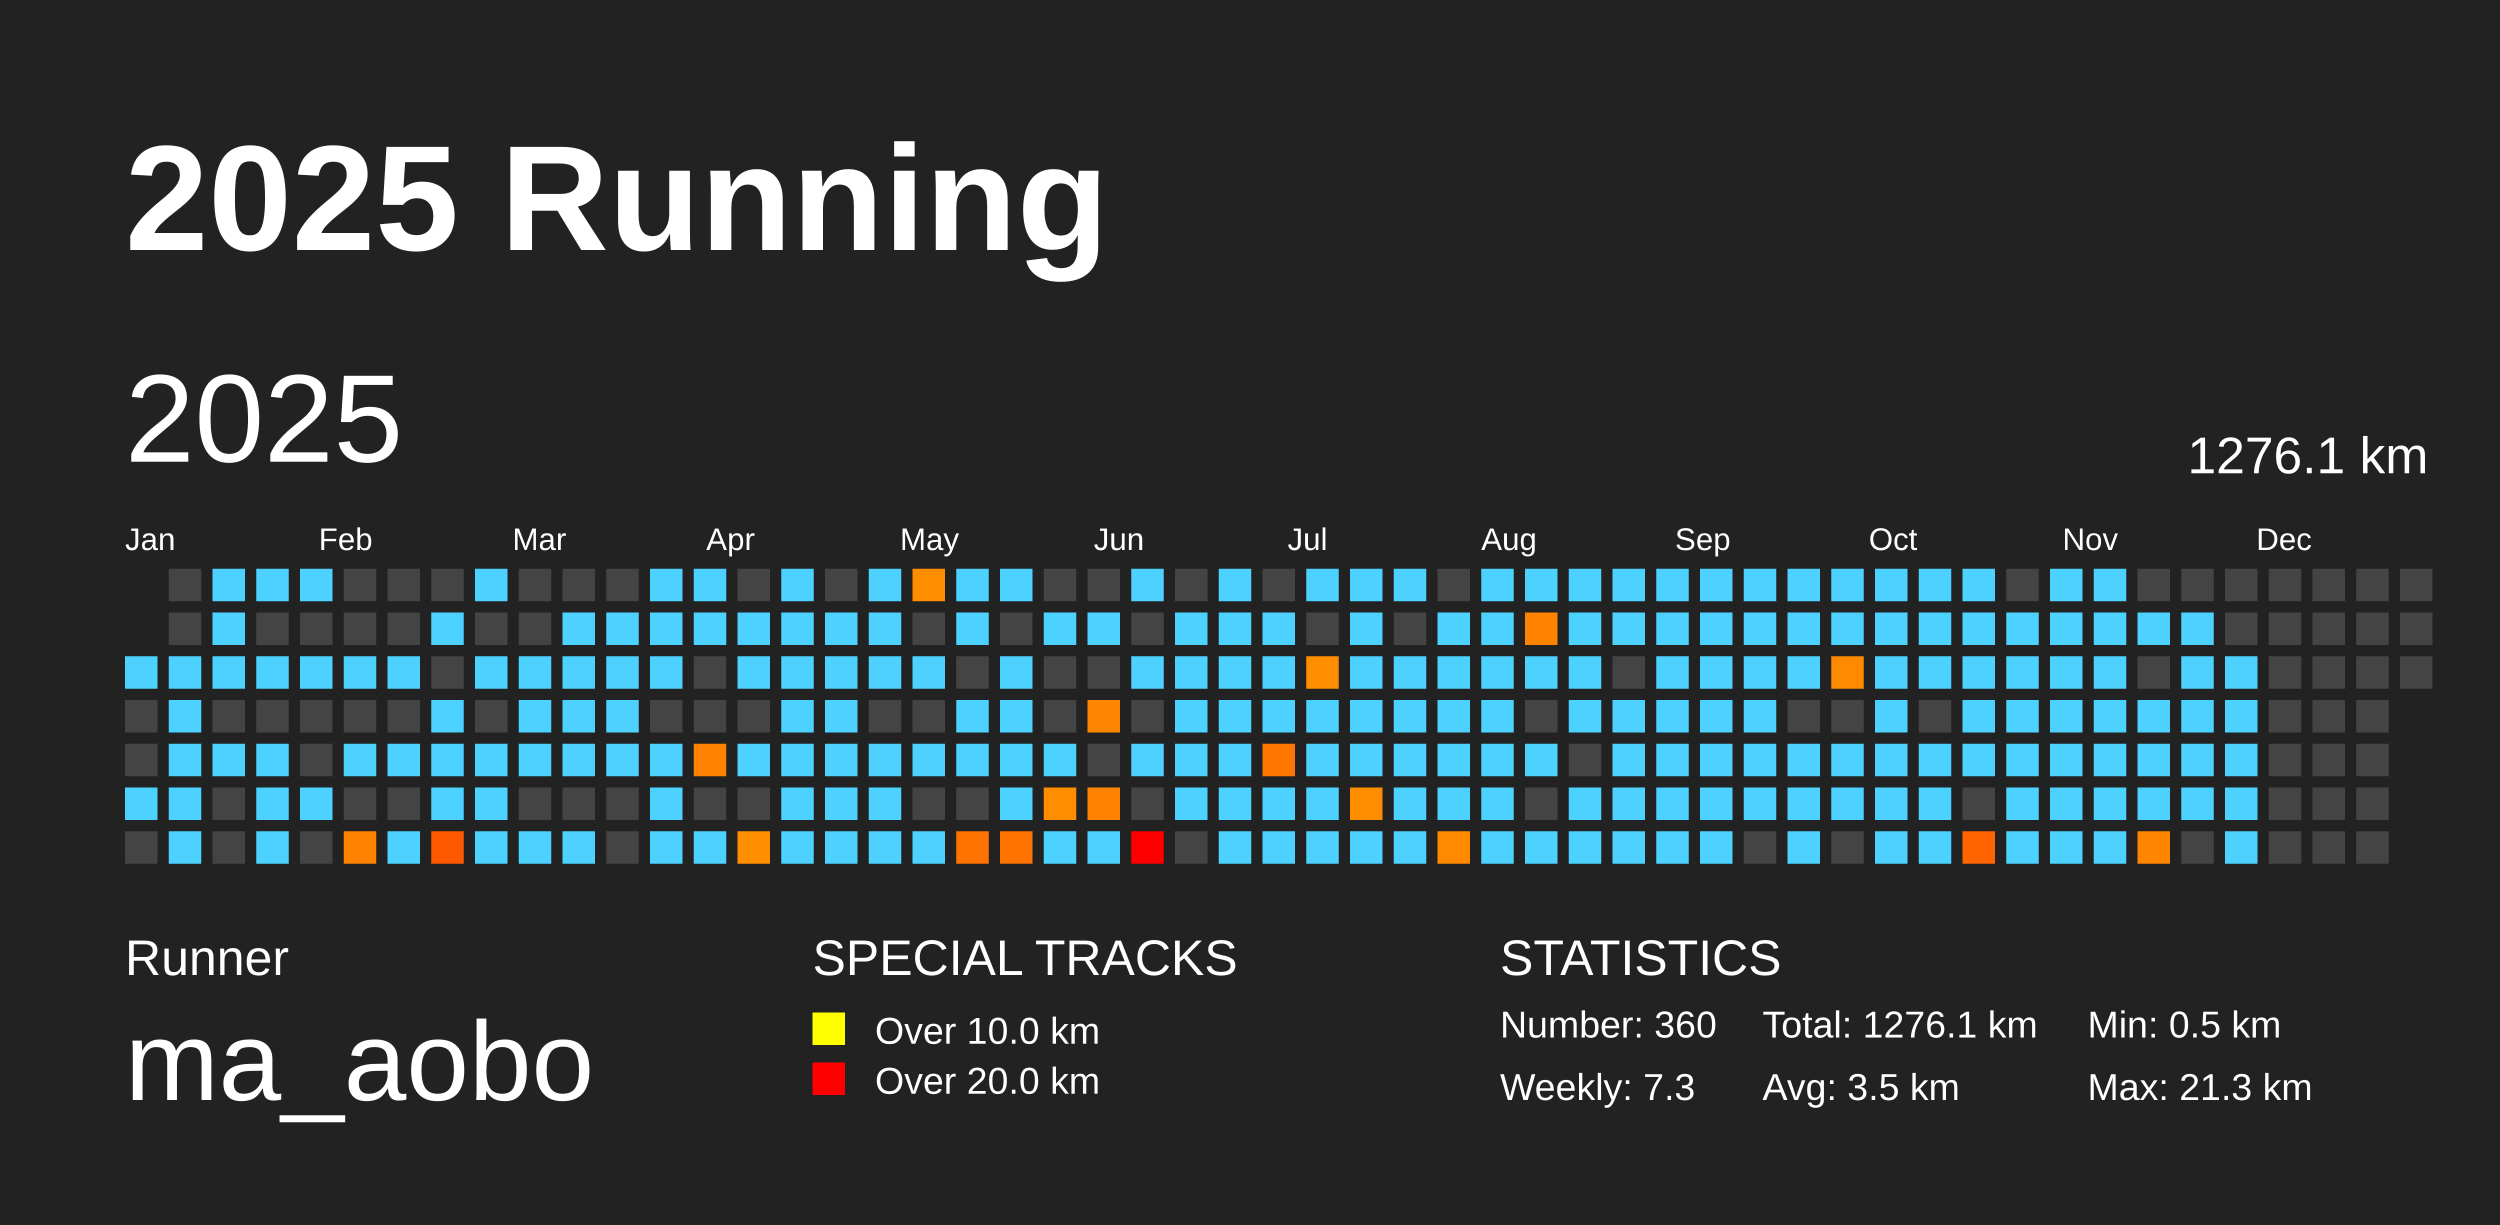
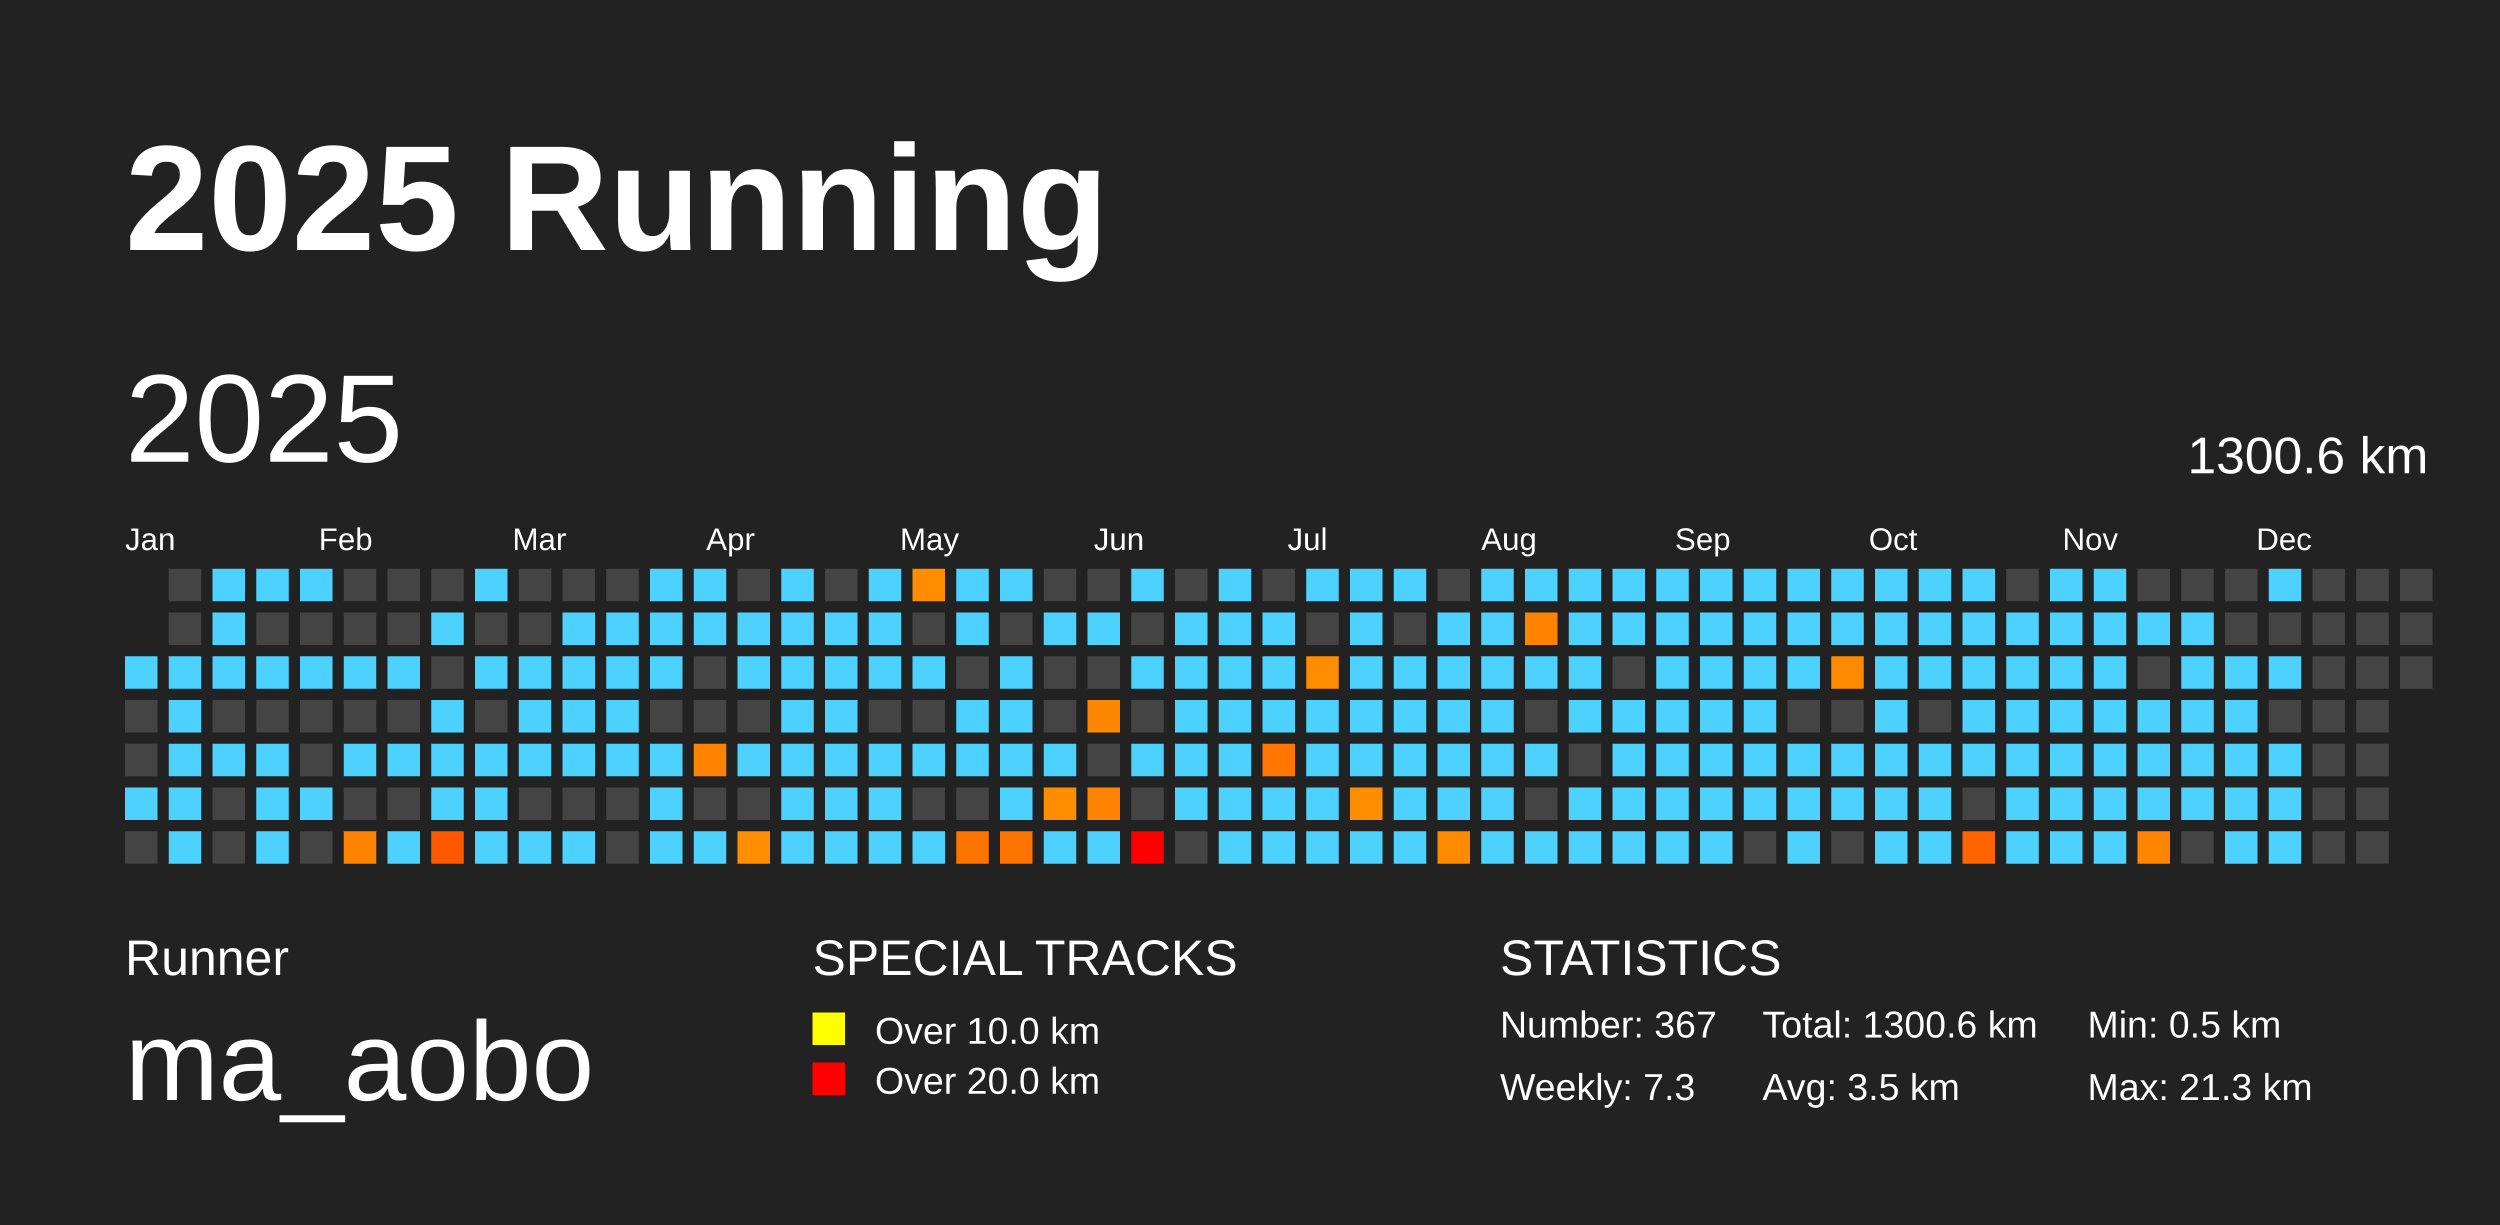
<svg xmlns="http://www.w3.org/2000/svg" baseProfile="full" height="98mm" version="1.1" viewBox="0,0,200,98" width="200mm">
  <defs />
  <rect fill="#222222" height="98" width="200" x="0" y="0" />
  <text fill="#FFFFFF" style="font-size:12px; font-family:Arial; font-weight:bold;" x="10" y="20">2025 Running</text>
  <text fill="#FFFFFF" style="font-size:4px; font-family:Arial" x="10" y="78">Runner</text>
  <text fill="#FFFFFF" style="font-size:9px; font-family:Arial" x="10" y="88">ma_aobo</text>
  <text fill="#FFFFFF" style="font-size:4px; font-family:Arial" x="65" y="78">SPECIAL TRACKS</text>
  <rect fill="yellow" height="2.6" width="2.6" x="65" y="81" />
  <text fill="#FFFFFF" style="font-size:3px; font-family:Arial" x="70" y="83.5">Over 10.0 km</text>
  <rect fill="red" height="2.6" width="2.6" x="65" y="85" />
  <text fill="#FFFFFF" style="font-size:3px; font-family:Arial" x="70" y="87.5">Over 20.0 km</text>
  <text fill="#FFFFFF" style="font-size:4px; font-family:Arial" x="120" y="78">STATISTICS</text>
-   <text fill="#FFFFFF" style="font-size:3px; font-family:Arial" x="120" y="83">Number: 360</text>
+   <text fill="#FFFFFF" style="font-size:3px; font-family:Arial" x="120" y="83">Number: 367</text>
  <text fill="#FFFFFF" style="font-size:3px; font-family:Arial" x="120" y="88">Weekly: 7.3</text>
-   <text fill="#FFFFFF" style="font-size:3px; font-family:Arial" x="141" y="83">Total: 1276.1 km</text>
+   <text fill="#FFFFFF" style="font-size:3px; font-family:Arial" x="141" y="83">Total: 1300.6 km</text>
  <text fill="#FFFFFF" style="font-size:3px; font-family:Arial" x="141" y="88">Avg: 3.5 km</text>
  <text fill="#FFFFFF" style="font-size:3px; font-family:Arial" x="167" y="83">Min: 0.5 km</text>
  <text fill="#FFFFFF" style="font-size:3px; font-family:Arial" x="167" y="88">Max: 21.3 km</text>
  <text dominant-baseline="hanging" fill="#FFFFFF" style="font-size:10.0px; font-family:Arial;" x="10" y="30">2025</text>
-   <text dominant-baseline="hanging" fill="#FFFFFF" style="font-size:4.125px; font-family:Arial;" x="175" y="35">1276.1 km</text>
+   <text dominant-baseline="hanging" fill="#FFFFFF" style="font-size:4.125px; font-family:Arial;" x="175" y="35">1300.6 km</text>
  <text fill="#FFFFFF" style="font-size:2.5px; font-family:Arial" x="10.0" y="44">Jan</text>
  <text fill="#FFFFFF" style="font-size:2.5px; font-family:Arial" x="25.5" y="44">Feb</text>
  <text fill="#FFFFFF" style="font-size:2.5px; font-family:Arial" x="41.0" y="44">Mar</text>
  <text fill="#FFFFFF" style="font-size:2.5px; font-family:Arial" x="56.5" y="44">Apr</text>
  <text fill="#FFFFFF" style="font-size:2.5px; font-family:Arial" x="72.0" y="44">May</text>
  <text fill="#FFFFFF" style="font-size:2.5px; font-family:Arial" x="87.5" y="44">Jun</text>
  <text fill="#FFFFFF" style="font-size:2.5px; font-family:Arial" x="103.0" y="44">Jul</text>
  <text fill="#FFFFFF" style="font-size:2.5px; font-family:Arial" x="118.5" y="44">Aug</text>
  <text fill="#FFFFFF" style="font-size:2.5px; font-family:Arial" x="134.0" y="44">Sep</text>
  <text fill="#FFFFFF" style="font-size:2.5px; font-family:Arial" x="149.5" y="44">Oct</text>
  <text fill="#FFFFFF" style="font-size:2.5px; font-family:Arial" x="165.0" y="44">Nov</text>
  <text fill="#FFFFFF" style="font-size:2.5px; font-family:Arial" x="180.5" y="44">Dec</text>
  <rect fill="#4dd2ff" height="2.6" width="2.6" x="10.0" y="52.5" />
  <rect fill="#444444" height="2.6" width="2.6" x="10.0" y="56.0" />
  <rect fill="#444444" height="2.6" width="2.6" x="10.0" y="59.5" />
  <rect fill="#4dd2ff" height="2.6" width="2.6" x="10.0" y="63.0" />
  <rect fill="#444444" height="2.6" width="2.6" x="10.0" y="66.5" />
  <rect fill="#444444" height="2.6" width="2.6" x="13.5" y="45.5" />
  <rect fill="#444444" height="2.6" width="2.6" x="13.5" y="49.0" />
  <rect fill="#4dd2ff" height="2.6" width="2.6" x="13.5" y="52.5" />
  <rect fill="#4dd2ff" height="2.6" width="2.6" x="13.5" y="56.0" />
  <rect fill="#4dd2ff" height="2.6" width="2.6" x="13.5" y="59.5" />
  <rect fill="#4dd2ff" height="2.6" width="2.6" x="13.5" y="63.0" />
  <rect fill="#4dd2ff" height="2.6" width="2.6" x="13.5" y="66.5" />
  <rect fill="#4dd2ff" height="2.6" width="2.6" x="17.0" y="45.5" />
  <rect fill="#4dd2ff" height="2.6" width="2.6" x="17.0" y="49.0" />
  <rect fill="#4dd2ff" height="2.6" width="2.6" x="17.0" y="52.5" />
  <rect fill="#444444" height="2.6" width="2.6" x="17.0" y="56.0" />
  <rect fill="#4dd2ff" height="2.6" width="2.6" x="17.0" y="59.5" />
  <rect fill="#444444" height="2.6" width="2.6" x="17.0" y="63.0" />
  <rect fill="#444444" height="2.6" width="2.6" x="17.0" y="66.5" />
  <rect fill="#4dd2ff" height="2.6" width="2.6" x="20.5" y="45.5" />
  <rect fill="#444444" height="2.6" width="2.6" x="20.5" y="49.0" />
  <rect fill="#4dd2ff" height="2.6" width="2.6" x="20.5" y="52.5" />
  <rect fill="#444444" height="2.6" width="2.6" x="20.5" y="56.0" />
  <rect fill="#4dd2ff" height="2.6" width="2.6" x="20.5" y="59.5" />
  <rect fill="#4dd2ff" height="2.6" width="2.6" x="20.5" y="63.0" />
  <rect fill="#4dd2ff" height="2.6" width="2.6" x="20.5" y="66.5" />
  <rect fill="#4dd2ff" height="2.6" width="2.6" x="24.0" y="45.5" />
  <rect fill="#444444" height="2.6" width="2.6" x="24.0" y="49.0" />
  <rect fill="#4dd2ff" height="2.6" width="2.6" x="24.0" y="52.5" />
  <rect fill="#444444" height="2.6" width="2.6" x="24.0" y="56.0" />
  <rect fill="#444444" height="2.6" width="2.6" x="24.0" y="59.5" />
  <rect fill="#4dd2ff" height="2.6" width="2.6" x="24.0" y="63.0" />
  <rect fill="#444444" height="2.6" width="2.6" x="24.0" y="66.5" />
  <rect fill="#444444" height="2.6" width="2.6" x="27.5" y="45.5" />
  <rect fill="#444444" height="2.6" width="2.6" x="27.5" y="49.0" />
  <rect fill="#4dd2ff" height="2.6" width="2.6" x="27.5" y="52.5" />
  <rect fill="#444444" height="2.6" width="2.6" x="27.5" y="56.0" />
  <rect fill="#4dd2ff" height="2.6" width="2.6" x="27.5" y="59.5" />
  <rect fill="#444444" height="2.6" width="2.6" x="27.5" y="63.0" />
  <rect fill="#ff8300" height="2.6" width="2.6" x="27.5" y="66.5" />
  <rect fill="#444444" height="2.6" width="2.6" x="31.0" y="45.5" />
  <rect fill="#444444" height="2.6" width="2.6" x="31.0" y="49.0" />
  <rect fill="#4dd2ff" height="2.6" width="2.6" x="31.0" y="52.5" />
  <rect fill="#444444" height="2.6" width="2.6" x="31.0" y="56.0" />
  <rect fill="#4dd2ff" height="2.6" width="2.6" x="31.0" y="59.5" />
  <rect fill="#444444" height="2.6" width="2.6" x="31.0" y="63.0" />
  <rect fill="#4dd2ff" height="2.6" width="2.6" x="31.0" y="66.5" />
  <rect fill="#444444" height="2.6" width="2.6" x="34.5" y="45.5" />
  <rect fill="#4dd2ff" height="2.6" width="2.6" x="34.5" y="49.0" />
  <rect fill="#444444" height="2.6" width="2.6" x="34.5" y="52.5" />
  <rect fill="#4dd2ff" height="2.6" width="2.6" x="34.5" y="56.0" />
  <rect fill="#4dd2ff" height="2.6" width="2.6" x="34.5" y="59.5" />
  <rect fill="#4dd2ff" height="2.6" width="2.6" x="34.5" y="63.0" />
  <rect fill="#ff5900" height="2.6" width="2.6" x="34.5" y="66.5" />
  <rect fill="#4dd2ff" height="2.6" width="2.6" x="38.0" y="45.5" />
  <rect fill="#444444" height="2.6" width="2.6" x="38.0" y="49.0" />
  <rect fill="#4dd2ff" height="2.6" width="2.6" x="38.0" y="52.5" />
  <rect fill="#444444" height="2.6" width="2.6" x="38.0" y="56.0" />
  <rect fill="#4dd2ff" height="2.6" width="2.6" x="38.0" y="59.5" />
  <rect fill="#4dd2ff" height="2.6" width="2.6" x="38.0" y="63.0" />
  <rect fill="#4dd2ff" height="2.6" width="2.6" x="38.0" y="66.5" />
  <rect fill="#444444" height="2.6" width="2.6" x="41.5" y="45.5" />
  <rect fill="#444444" height="2.6" width="2.6" x="41.5" y="49.0" />
  <rect fill="#4dd2ff" height="2.6" width="2.6" x="41.5" y="52.5" />
  <rect fill="#4dd2ff" height="2.6" width="2.6" x="41.5" y="56.0" />
  <rect fill="#4dd2ff" height="2.6" width="2.6" x="41.5" y="59.5" />
  <rect fill="#444444" height="2.6" width="2.6" x="41.5" y="63.0" />
  <rect fill="#4dd2ff" height="2.6" width="2.6" x="41.5" y="66.5" />
  <rect fill="#444444" height="2.6" width="2.6" x="45.0" y="45.5" />
  <rect fill="#4dd2ff" height="2.6" width="2.6" x="45.0" y="49.0" />
  <rect fill="#4dd2ff" height="2.6" width="2.6" x="45.0" y="52.5" />
  <rect fill="#4dd2ff" height="2.6" width="2.6" x="45.0" y="56.0" />
  <rect fill="#4dd2ff" height="2.6" width="2.6" x="45.0" y="59.5" />
  <rect fill="#444444" height="2.6" width="2.6" x="45.0" y="63.0" />
  <rect fill="#4dd2ff" height="2.6" width="2.6" x="45.0" y="66.5" />
  <rect fill="#444444" height="2.6" width="2.6" x="48.5" y="45.5" />
  <rect fill="#4dd2ff" height="2.6" width="2.6" x="48.5" y="49.0" />
  <rect fill="#4dd2ff" height="2.6" width="2.6" x="48.5" y="52.5" />
  <rect fill="#4dd2ff" height="2.6" width="2.6" x="48.5" y="56.0" />
  <rect fill="#4dd2ff" height="2.6" width="2.6" x="48.5" y="59.5" />
  <rect fill="#444444" height="2.6" width="2.6" x="48.5" y="63.0" />
  <rect fill="#444444" height="2.6" width="2.6" x="48.5" y="66.5" />
  <rect fill="#4dd2ff" height="2.6" width="2.6" x="52.0" y="45.5" />
  <rect fill="#4dd2ff" height="2.6" width="2.6" x="52.0" y="49.0" />
  <rect fill="#4dd2ff" height="2.6" width="2.6" x="52.0" y="52.5" />
  <rect fill="#444444" height="2.6" width="2.6" x="52.0" y="56.0" />
  <rect fill="#4dd2ff" height="2.6" width="2.6" x="52.0" y="59.5" />
  <rect fill="#4dd2ff" height="2.6" width="2.6" x="52.0" y="63.0" />
  <rect fill="#4dd2ff" height="2.6" width="2.6" x="52.0" y="66.5" />
  <rect fill="#4dd2ff" height="2.6" width="2.6" x="55.5" y="45.5" />
  <rect fill="#4dd2ff" height="2.6" width="2.6" x="55.5" y="49.0" />
  <rect fill="#444444" height="2.6" width="2.6" x="55.5" y="52.5" />
  <rect fill="#444444" height="2.6" width="2.6" x="55.5" y="56.0" />
  <rect fill="#ff8200" height="2.6" width="2.6" x="55.5" y="59.5" />
  <rect fill="#444444" height="2.6" width="2.6" x="55.5" y="63.0" />
  <rect fill="#4dd2ff" height="2.6" width="2.6" x="55.5" y="66.5" />
  <rect fill="#444444" height="2.6" width="2.6" x="59.0" y="45.5" />
  <rect fill="#4dd2ff" height="2.6" width="2.6" x="59.0" y="49.0" />
  <rect fill="#4dd2ff" height="2.6" width="2.6" x="59.0" y="52.5" />
  <rect fill="#444444" height="2.6" width="2.6" x="59.0" y="56.0" />
  <rect fill="#4dd2ff" height="2.6" width="2.6" x="59.0" y="59.5" />
  <rect fill="#444444" height="2.6" width="2.6" x="59.0" y="63.0" />
  <rect fill="#ff8f00" height="2.6" width="2.6" x="59.0" y="66.5" />
  <rect fill="#4dd2ff" height="2.6" width="2.6" x="62.5" y="45.5" />
  <rect fill="#4dd2ff" height="2.6" width="2.6" x="62.5" y="49.0" />
  <rect fill="#4dd2ff" height="2.6" width="2.6" x="62.5" y="52.5" />
  <rect fill="#4dd2ff" height="2.6" width="2.6" x="62.5" y="56.0" />
  <rect fill="#4dd2ff" height="2.6" width="2.6" x="62.5" y="59.5" />
  <rect fill="#4dd2ff" height="2.6" width="2.6" x="62.5" y="63.0" />
  <rect fill="#4dd2ff" height="2.6" width="2.6" x="62.5" y="66.5" />
  <rect fill="#444444" height="2.6" width="2.6" x="66.0" y="45.5" />
  <rect fill="#4dd2ff" height="2.6" width="2.6" x="66.0" y="49.0" />
  <rect fill="#4dd2ff" height="2.6" width="2.6" x="66.0" y="52.5" />
  <rect fill="#4dd2ff" height="2.6" width="2.6" x="66.0" y="56.0" />
  <rect fill="#4dd2ff" height="2.6" width="2.6" x="66.0" y="59.5" />
  <rect fill="#4dd2ff" height="2.6" width="2.6" x="66.0" y="63.0" />
  <rect fill="#4dd2ff" height="2.6" width="2.6" x="66.0" y="66.5" />
  <rect fill="#4dd2ff" height="2.6" width="2.6" x="69.5" y="45.5" />
  <rect fill="#4dd2ff" height="2.6" width="2.6" x="69.5" y="49.0" />
  <rect fill="#4dd2ff" height="2.6" width="2.6" x="69.5" y="52.5" />
  <rect fill="#444444" height="2.6" width="2.6" x="69.5" y="56.0" />
  <rect fill="#4dd2ff" height="2.6" width="2.6" x="69.5" y="59.5" />
  <rect fill="#4dd2ff" height="2.6" width="2.6" x="69.5" y="63.0" />
  <rect fill="#4dd2ff" height="2.6" width="2.6" x="69.5" y="66.5" />
  <rect fill="#ff8d00" height="2.6" width="2.6" x="73.0" y="45.5" />
  <rect fill="#444444" height="2.6" width="2.6" x="73.0" y="49.0" />
  <rect fill="#4dd2ff" height="2.6" width="2.6" x="73.0" y="52.5" />
  <rect fill="#444444" height="2.6" width="2.6" x="73.0" y="56.0" />
  <rect fill="#4dd2ff" height="2.6" width="2.6" x="73.0" y="59.5" />
  <rect fill="#444444" height="2.6" width="2.6" x="73.0" y="63.0" />
  <rect fill="#4dd2ff" height="2.6" width="2.6" x="73.0" y="66.5" />
  <rect fill="#4dd2ff" height="2.6" width="2.6" x="76.5" y="45.5" />
  <rect fill="#4dd2ff" height="2.6" width="2.6" x="76.5" y="49.0" />
  <rect fill="#444444" height="2.6" width="2.6" x="76.5" y="52.5" />
  <rect fill="#4dd2ff" height="2.6" width="2.6" x="76.5" y="56.0" />
  <rect fill="#4dd2ff" height="2.6" width="2.6" x="76.5" y="59.5" />
  <rect fill="#444444" height="2.6" width="2.6" x="76.5" y="63.0" />
  <rect fill="#ff7400" height="2.6" width="2.6" x="76.5" y="66.5" />
  <rect fill="#4dd2ff" height="2.6" width="2.6" x="80.0" y="45.5" />
  <rect fill="#444444" height="2.6" width="2.6" x="80.0" y="49.0" />
  <rect fill="#4dd2ff" height="2.6" width="2.6" x="80.0" y="52.5" />
  <rect fill="#4dd2ff" height="2.6" width="2.6" x="80.0" y="56.0" />
  <rect fill="#4dd2ff" height="2.6" width="2.6" x="80.0" y="59.5" />
  <rect fill="#4dd2ff" height="2.6" width="2.6" x="80.0" y="63.0" />
  <rect fill="#ff7400" height="2.6" width="2.6" x="80.0" y="66.5" />
  <rect fill="#444444" height="2.6" width="2.6" x="83.5" y="45.5" />
  <rect fill="#4dd2ff" height="2.6" width="2.6" x="83.5" y="49.0" />
  <rect fill="#444444" height="2.6" width="2.6" x="83.5" y="52.5" />
  <rect fill="#444444" height="2.6" width="2.6" x="83.5" y="56.0" />
  <rect fill="#4dd2ff" height="2.6" width="2.6" x="83.5" y="59.5" />
  <rect fill="#ff8d00" height="2.6" width="2.6" x="83.5" y="63.0" />
  <rect fill="#4dd2ff" height="2.6" width="2.6" x="83.5" y="66.5" />
  <rect fill="#444444" height="2.6" width="2.6" x="87.0" y="45.5" />
  <rect fill="#4dd2ff" height="2.6" width="2.6" x="87.0" y="49.0" />
  <rect fill="#444444" height="2.6" width="2.6" x="87.0" y="52.5" />
  <rect fill="#ff8600" height="2.6" width="2.6" x="87.0" y="56.0" />
  <rect fill="#444444" height="2.6" width="2.6" x="87.0" y="59.5" />
  <rect fill="#ff8300" height="2.6" width="2.6" x="87.0" y="63.0" />
  <rect fill="#4dd2ff" height="2.6" width="2.6" x="87.0" y="66.5" />
  <rect fill="#4dd2ff" height="2.6" width="2.6" x="90.5" y="45.5" />
  <rect fill="#444444" height="2.6" width="2.6" x="90.5" y="49.0" />
  <rect fill="#4dd2ff" height="2.6" width="2.6" x="90.5" y="52.5" />
  <rect fill="#444444" height="2.6" width="2.6" x="90.5" y="56.0" />
  <rect fill="#4dd2ff" height="2.6" width="2.6" x="90.5" y="59.5" />
  <rect fill="#444444" height="2.6" width="2.6" x="90.5" y="63.0" />
  <rect fill="red" height="2.6" width="2.6" x="90.5" y="66.5" />
  <rect fill="#444444" height="2.6" width="2.6" x="94.0" y="45.5" />
  <rect fill="#4dd2ff" height="2.6" width="2.6" x="94.0" y="49.0" />
  <rect fill="#4dd2ff" height="2.6" width="2.6" x="94.0" y="52.5" />
  <rect fill="#4dd2ff" height="2.6" width="2.6" x="94.0" y="56.0" />
  <rect fill="#4dd2ff" height="2.6" width="2.6" x="94.0" y="59.5" />
  <rect fill="#4dd2ff" height="2.6" width="2.6" x="94.0" y="63.0" />
  <rect fill="#444444" height="2.6" width="2.6" x="94.0" y="66.5" />
  <rect fill="#4dd2ff" height="2.6" width="2.6" x="97.5" y="45.5" />
  <rect fill="#4dd2ff" height="2.6" width="2.6" x="97.5" y="49.0" />
  <rect fill="#4dd2ff" height="2.6" width="2.6" x="97.5" y="52.5" />
  <rect fill="#4dd2ff" height="2.6" width="2.6" x="97.5" y="56.0" />
  <rect fill="#4dd2ff" height="2.6" width="2.6" x="97.5" y="59.5" />
  <rect fill="#4dd2ff" height="2.6" width="2.6" x="97.5" y="63.0" />
  <rect fill="#4dd2ff" height="2.6" width="2.6" x="97.5" y="66.5" />
  <rect fill="#444444" height="2.6" width="2.6" x="101.0" y="45.5" />
  <rect fill="#4dd2ff" height="2.6" width="2.6" x="101.0" y="49.0" />
  <rect fill="#4dd2ff" height="2.6" width="2.6" x="101.0" y="52.5" />
  <rect fill="#4dd2ff" height="2.6" width="2.6" x="101.0" y="56.0" />
  <rect fill="#ff7700" height="2.6" width="2.6" x="101.0" y="59.5" />
  <rect fill="#4dd2ff" height="2.6" width="2.6" x="101.0" y="63.0" />
  <rect fill="#4dd2ff" height="2.6" width="2.6" x="101.0" y="66.5" />
  <rect fill="#4dd2ff" height="2.6" width="2.6" x="104.5" y="45.5" />
  <rect fill="#444444" height="2.6" width="2.6" x="104.5" y="49.0" />
  <rect fill="#ff8d00" height="2.6" width="2.6" x="104.5" y="52.5" />
  <rect fill="#4dd2ff" height="2.6" width="2.6" x="104.5" y="56.0" />
  <rect fill="#4dd2ff" height="2.6" width="2.6" x="104.5" y="59.5" />
  <rect fill="#4dd2ff" height="2.6" width="2.6" x="104.5" y="63.0" />
  <rect fill="#4dd2ff" height="2.6" width="2.6" x="104.5" y="66.5" />
  <rect fill="#4dd2ff" height="2.6" width="2.6" x="108.0" y="45.5" />
  <rect fill="#4dd2ff" height="2.6" width="2.6" x="108.0" y="49.0" />
  <rect fill="#4dd2ff" height="2.6" width="2.6" x="108.0" y="52.5" />
  <rect fill="#4dd2ff" height="2.6" width="2.6" x="108.0" y="56.0" />
  <rect fill="#4dd2ff" height="2.6" width="2.6" x="108.0" y="59.5" />
  <rect fill="#ff8d00" height="2.6" width="2.6" x="108.0" y="63.0" />
  <rect fill="#4dd2ff" height="2.6" width="2.6" x="108.0" y="66.5" />
  <rect fill="#4dd2ff" height="2.6" width="2.6" x="111.5" y="45.5" />
  <rect fill="#444444" height="2.6" width="2.6" x="111.5" y="49.0" />
  <rect fill="#4dd2ff" height="2.6" width="2.6" x="111.5" y="52.5" />
  <rect fill="#4dd2ff" height="2.6" width="2.6" x="111.5" y="56.0" />
  <rect fill="#4dd2ff" height="2.6" width="2.6" x="111.5" y="59.5" />
  <rect fill="#4dd2ff" height="2.6" width="2.6" x="111.5" y="63.0" />
  <rect fill="#4dd2ff" height="2.6" width="2.6" x="111.5" y="66.5" />
  <rect fill="#444444" height="2.6" width="2.6" x="115.0" y="45.5" />
  <rect fill="#4dd2ff" height="2.6" width="2.6" x="115.0" y="49.0" />
  <rect fill="#4dd2ff" height="2.6" width="2.6" x="115.0" y="52.5" />
  <rect fill="#4dd2ff" height="2.6" width="2.6" x="115.0" y="56.0" />
  <rect fill="#4dd2ff" height="2.6" width="2.6" x="115.0" y="59.5" />
  <rect fill="#4dd2ff" height="2.6" width="2.6" x="115.0" y="63.0" />
  <rect fill="#ff8a00" height="2.6" width="2.6" x="115.0" y="66.5" />
  <rect fill="#4dd2ff" height="2.6" width="2.6" x="118.5" y="45.5" />
  <rect fill="#4dd2ff" height="2.6" width="2.6" x="118.5" y="49.0" />
  <rect fill="#4dd2ff" height="2.6" width="2.6" x="118.5" y="52.5" />
  <rect fill="#4dd2ff" height="2.6" width="2.6" x="118.5" y="56.0" />
  <rect fill="#4dd2ff" height="2.6" width="2.6" x="118.5" y="59.5" />
  <rect fill="#4dd2ff" height="2.6" width="2.6" x="118.5" y="63.0" />
  <rect fill="#4dd2ff" height="2.6" width="2.6" x="118.5" y="66.5" />
  <rect fill="#4dd2ff" height="2.6" width="2.6" x="122.0" y="45.5" />
  <rect fill="#ff8200" height="2.6" width="2.6" x="122.0" y="49.0" />
  <rect fill="#4dd2ff" height="2.6" width="2.6" x="122.0" y="52.5" />
  <rect fill="#444444" height="2.6" width="2.6" x="122.0" y="56.0" />
  <rect fill="#4dd2ff" height="2.6" width="2.6" x="122.0" y="59.5" />
  <rect fill="#444444" height="2.6" width="2.6" x="122.0" y="63.0" />
  <rect fill="#4dd2ff" height="2.6" width="2.6" x="122.0" y="66.5" />
  <rect fill="#4dd2ff" height="2.6" width="2.6" x="125.5" y="45.5" />
  <rect fill="#4dd2ff" height="2.6" width="2.6" x="125.5" y="49.0" />
  <rect fill="#4dd2ff" height="2.6" width="2.6" x="125.5" y="52.5" />
  <rect fill="#4dd2ff" height="2.6" width="2.6" x="125.5" y="56.0" />
  <rect fill="#444444" height="2.6" width="2.6" x="125.5" y="59.5" />
  <rect fill="#4dd2ff" height="2.6" width="2.6" x="125.5" y="63.0" />
  <rect fill="#4dd2ff" height="2.6" width="2.6" x="125.5" y="66.5" />
  <rect fill="#4dd2ff" height="2.6" width="2.6" x="129.0" y="45.5" />
  <rect fill="#4dd2ff" height="2.6" width="2.6" x="129.0" y="49.0" />
  <rect fill="#444444" height="2.6" width="2.6" x="129.0" y="52.5" />
  <rect fill="#4dd2ff" height="2.6" width="2.6" x="129.0" y="56.0" />
  <rect fill="#4dd2ff" height="2.6" width="2.6" x="129.0" y="59.5" />
  <rect fill="#4dd2ff" height="2.6" width="2.6" x="129.0" y="63.0" />
  <rect fill="#4dd2ff" height="2.6" width="2.6" x="129.0" y="66.5" />
  <rect fill="#4dd2ff" height="2.6" width="2.6" x="132.5" y="45.5" />
  <rect fill="#4dd2ff" height="2.6" width="2.6" x="132.5" y="49.0" />
  <rect fill="#4dd2ff" height="2.6" width="2.6" x="132.5" y="52.5" />
  <rect fill="#4dd2ff" height="2.6" width="2.6" x="132.5" y="56.0" />
  <rect fill="#4dd2ff" height="2.6" width="2.6" x="132.5" y="59.5" />
  <rect fill="#4dd2ff" height="2.6" width="2.6" x="132.5" y="63.0" />
  <rect fill="#4dd2ff" height="2.6" width="2.6" x="132.5" y="66.5" />
  <rect fill="#4dd2ff" height="2.6" width="2.6" x="136.0" y="45.5" />
  <rect fill="#4dd2ff" height="2.6" width="2.6" x="136.0" y="49.0" />
  <rect fill="#4dd2ff" height="2.6" width="2.6" x="136.0" y="52.5" />
  <rect fill="#4dd2ff" height="2.6" width="2.6" x="136.0" y="56.0" />
  <rect fill="#4dd2ff" height="2.6" width="2.6" x="136.0" y="59.5" />
  <rect fill="#4dd2ff" height="2.6" width="2.6" x="136.0" y="63.0" />
  <rect fill="#4dd2ff" height="2.6" width="2.6" x="136.0" y="66.5" />
  <rect fill="#4dd2ff" height="2.6" width="2.6" x="139.5" y="45.5" />
  <rect fill="#4dd2ff" height="2.6" width="2.6" x="139.5" y="49.0" />
  <rect fill="#4dd2ff" height="2.6" width="2.6" x="139.5" y="52.5" />
  <rect fill="#4dd2ff" height="2.6" width="2.6" x="139.5" y="56.0" />
  <rect fill="#4dd2ff" height="2.6" width="2.6" x="139.5" y="59.5" />
  <rect fill="#4dd2ff" height="2.6" width="2.6" x="139.5" y="63.0" />
  <rect fill="#444444" height="2.6" width="2.6" x="139.5" y="66.5" />
  <rect fill="#4dd2ff" height="2.6" width="2.6" x="143.0" y="45.5" />
  <rect fill="#4dd2ff" height="2.6" width="2.6" x="143.0" y="49.0" />
  <rect fill="#4dd2ff" height="2.6" width="2.6" x="143.0" y="52.5" />
  <rect fill="#444444" height="2.6" width="2.6" x="143.0" y="56.0" />
  <rect fill="#4dd2ff" height="2.6" width="2.6" x="143.0" y="59.5" />
  <rect fill="#4dd2ff" height="2.6" width="2.6" x="143.0" y="63.0" />
  <rect fill="#4dd2ff" height="2.6" width="2.6" x="143.0" y="66.5" />
  <rect fill="#4dd2ff" height="2.6" width="2.6" x="146.5" y="45.5" />
  <rect fill="#4dd2ff" height="2.6" width="2.6" x="146.5" y="49.0" />
  <rect fill="#ff8a00" height="2.6" width="2.6" x="146.5" y="52.5" />
  <rect fill="#444444" height="2.6" width="2.6" x="146.5" y="56.0" />
  <rect fill="#4dd2ff" height="2.6" width="2.6" x="146.5" y="59.5" />
  <rect fill="#4dd2ff" height="2.6" width="2.6" x="146.5" y="63.0" />
  <rect fill="#444444" height="2.6" width="2.6" x="146.5" y="66.5" />
  <rect fill="#4dd2ff" height="2.6" width="2.6" x="150.0" y="45.5" />
  <rect fill="#4dd2ff" height="2.6" width="2.6" x="150.0" y="49.0" />
  <rect fill="#4dd2ff" height="2.6" width="2.6" x="150.0" y="52.5" />
  <rect fill="#4dd2ff" height="2.6" width="2.6" x="150.0" y="56.0" />
  <rect fill="#4dd2ff" height="2.6" width="2.6" x="150.0" y="59.5" />
  <rect fill="#4dd2ff" height="2.6" width="2.6" x="150.0" y="63.0" />
  <rect fill="#4dd2ff" height="2.6" width="2.6" x="150.0" y="66.5" />
  <rect fill="#4dd2ff" height="2.6" width="2.6" x="153.5" y="45.5" />
  <rect fill="#4dd2ff" height="2.6" width="2.6" x="153.5" y="49.0" />
  <rect fill="#4dd2ff" height="2.6" width="2.6" x="153.5" y="52.5" />
  <rect fill="#444444" height="2.6" width="2.6" x="153.5" y="56.0" />
  <rect fill="#4dd2ff" height="2.6" width="2.6" x="153.5" y="59.5" />
  <rect fill="#4dd2ff" height="2.6" width="2.6" x="153.5" y="63.0" />
  <rect fill="#4dd2ff" height="2.6" width="2.6" x="153.5" y="66.5" />
  <rect fill="#4dd2ff" height="2.6" width="2.6" x="157.0" y="45.5" />
  <rect fill="#4dd2ff" height="2.6" width="2.6" x="157.0" y="49.0" />
  <rect fill="#4dd2ff" height="2.6" width="2.6" x="157.0" y="52.5" />
  <rect fill="#4dd2ff" height="2.6" width="2.6" x="157.0" y="56.0" />
  <rect fill="#4dd2ff" height="2.6" width="2.6" x="157.0" y="59.5" />
  <rect fill="#444444" height="2.6" width="2.6" x="157.0" y="63.0" />
  <rect fill="#ff6400" height="2.6" width="2.6" x="157.0" y="66.5" />
  <rect fill="#444444" height="2.6" width="2.6" x="160.5" y="45.5" />
  <rect fill="#4dd2ff" height="2.6" width="2.6" x="160.5" y="49.0" />
  <rect fill="#4dd2ff" height="2.6" width="2.6" x="160.5" y="52.5" />
  <rect fill="#4dd2ff" height="2.6" width="2.6" x="160.5" y="56.0" />
  <rect fill="#4dd2ff" height="2.6" width="2.6" x="160.5" y="59.5" />
  <rect fill="#4dd2ff" height="2.6" width="2.6" x="160.5" y="63.0" />
  <rect fill="#4dd2ff" height="2.6" width="2.6" x="160.5" y="66.5" />
  <rect fill="#4dd2ff" height="2.6" width="2.6" x="164.0" y="45.5" />
  <rect fill="#4dd2ff" height="2.6" width="2.6" x="164.0" y="49.0" />
  <rect fill="#4dd2ff" height="2.6" width="2.6" x="164.0" y="52.5" />
  <rect fill="#4dd2ff" height="2.6" width="2.6" x="164.0" y="56.0" />
  <rect fill="#4dd2ff" height="2.6" width="2.6" x="164.0" y="59.5" />
  <rect fill="#4dd2ff" height="2.6" width="2.6" x="164.0" y="63.0" />
  <rect fill="#4dd2ff" height="2.6" width="2.6" x="164.0" y="66.5" />
  <rect fill="#4dd2ff" height="2.6" width="2.6" x="167.5" y="45.5" />
  <rect fill="#4dd2ff" height="2.6" width="2.6" x="167.5" y="49.0" />
  <rect fill="#4dd2ff" height="2.6" width="2.6" x="167.5" y="52.5" />
  <rect fill="#4dd2ff" height="2.6" width="2.6" x="167.5" y="56.0" />
  <rect fill="#4dd2ff" height="2.6" width="2.6" x="167.5" y="59.5" />
  <rect fill="#4dd2ff" height="2.6" width="2.6" x="167.5" y="63.0" />
  <rect fill="#4dd2ff" height="2.6" width="2.6" x="167.5" y="66.5" />
  <rect fill="#444444" height="2.6" width="2.6" x="171.0" y="45.5" />
  <rect fill="#4dd2ff" height="2.6" width="2.6" x="171.0" y="49.0" />
  <rect fill="#444444" height="2.6" width="2.6" x="171.0" y="52.5" />
  <rect fill="#4dd2ff" height="2.6" width="2.6" x="171.0" y="56.0" />
  <rect fill="#4dd2ff" height="2.6" width="2.6" x="171.0" y="59.5" />
  <rect fill="#4dd2ff" height="2.6" width="2.6" x="171.0" y="63.0" />
  <rect fill="#ff8400" height="2.6" width="2.6" x="171.0" y="66.5" />
  <rect fill="#444444" height="2.6" width="2.6" x="174.5" y="45.5" />
  <rect fill="#4dd2ff" height="2.6" width="2.6" x="174.5" y="49.0" />
  <rect fill="#4dd2ff" height="2.6" width="2.6" x="174.5" y="52.5" />
  <rect fill="#4dd2ff" height="2.6" width="2.6" x="174.5" y="56.0" />
  <rect fill="#4dd2ff" height="2.6" width="2.6" x="174.5" y="59.5" />
  <rect fill="#4dd2ff" height="2.6" width="2.6" x="174.5" y="63.0" />
  <rect fill="#444444" height="2.6" width="2.6" x="174.5" y="66.5" />
  <rect fill="#444444" height="2.6" width="2.6" x="178.0" y="45.5" />
  <rect fill="#444444" height="2.6" width="2.6" x="178.0" y="49.0" />
  <rect fill="#4dd2ff" height="2.6" width="2.6" x="178.0" y="52.5" />
  <rect fill="#4dd2ff" height="2.6" width="2.6" x="178.0" y="56.0" />
  <rect fill="#4dd2ff" height="2.6" width="2.6" x="178.0" y="59.5" />
  <rect fill="#4dd2ff" height="2.6" width="2.6" x="178.0" y="63.0" />
  <rect fill="#4dd2ff" height="2.6" width="2.6" x="178.0" y="66.5" />
-   <rect fill="#444444" height="2.6" width="2.6" x="181.5" y="45.5" />
+   <rect fill="#4dd2ff" height="2.6" width="2.6" x="181.5" y="45.5" />
  <rect fill="#444444" height="2.6" width="2.6" x="181.5" y="49.0" />
-   <rect fill="#444444" height="2.6" width="2.6" x="181.5" y="52.5" />
+   <rect fill="#4dd2ff" height="2.6" width="2.6" x="181.5" y="52.5" />
  <rect fill="#444444" height="2.6" width="2.6" x="181.5" y="56.0" />
-   <rect fill="#444444" height="2.6" width="2.6" x="181.5" y="59.5" />
-   <rect fill="#444444" height="2.6" width="2.6" x="181.5" y="63.0" />
-   <rect fill="#444444" height="2.6" width="2.6" x="181.5" y="66.5" />
+   <rect fill="#4dd2ff" height="2.6" width="2.6" x="181.5" y="59.5" />
+   <rect fill="#4dd2ff" height="2.6" width="2.6" x="181.5" y="63.0" />
+   <rect fill="#4dd2ff" height="2.6" width="2.6" x="181.5" y="66.5" />
  <rect fill="#444444" height="2.6" width="2.6" x="185.0" y="45.5" />
  <rect fill="#444444" height="2.6" width="2.6" x="185.0" y="49.0" />
  <rect fill="#444444" height="2.6" width="2.6" x="185.0" y="52.5" />
  <rect fill="#444444" height="2.6" width="2.6" x="185.0" y="56.0" />
  <rect fill="#444444" height="2.6" width="2.6" x="185.0" y="59.5" />
  <rect fill="#444444" height="2.6" width="2.6" x="185.0" y="63.0" />
  <rect fill="#444444" height="2.6" width="2.6" x="185.0" y="66.5" />
  <rect fill="#444444" height="2.6" width="2.6" x="188.5" y="45.5" />
  <rect fill="#444444" height="2.6" width="2.6" x="188.5" y="49.0" />
  <rect fill="#444444" height="2.6" width="2.6" x="188.5" y="52.5" />
  <rect fill="#444444" height="2.6" width="2.6" x="188.5" y="56.0" />
  <rect fill="#444444" height="2.6" width="2.6" x="188.5" y="59.5" />
  <rect fill="#444444" height="2.6" width="2.6" x="188.5" y="63.0" />
  <rect fill="#444444" height="2.6" width="2.6" x="188.5" y="66.5" />
  <rect fill="#444444" height="2.6" width="2.6" x="192.0" y="45.5" />
  <rect fill="#444444" height="2.6" width="2.6" x="192.0" y="49.0" />
  <rect fill="#444444" height="2.6" width="2.6" x="192.0" y="52.5" />
</svg>
